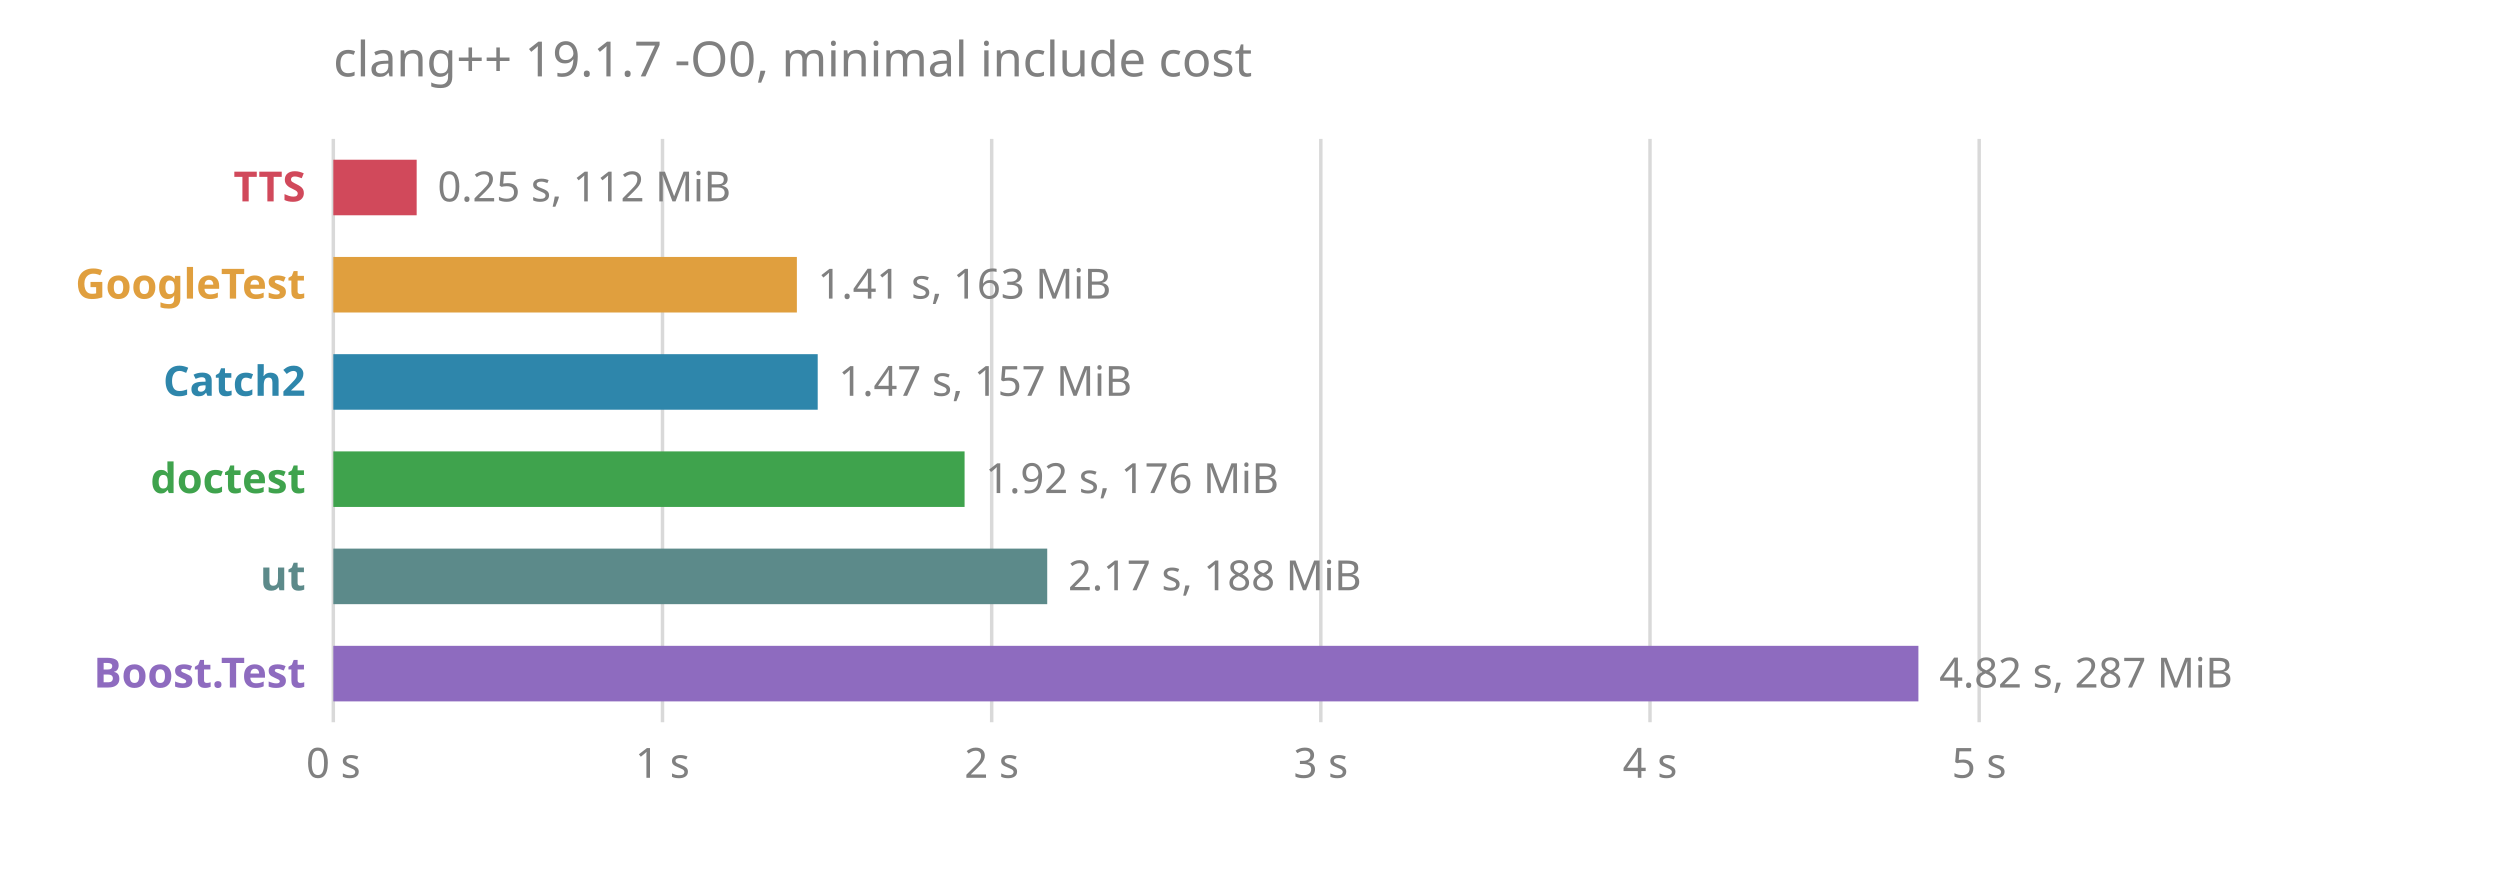
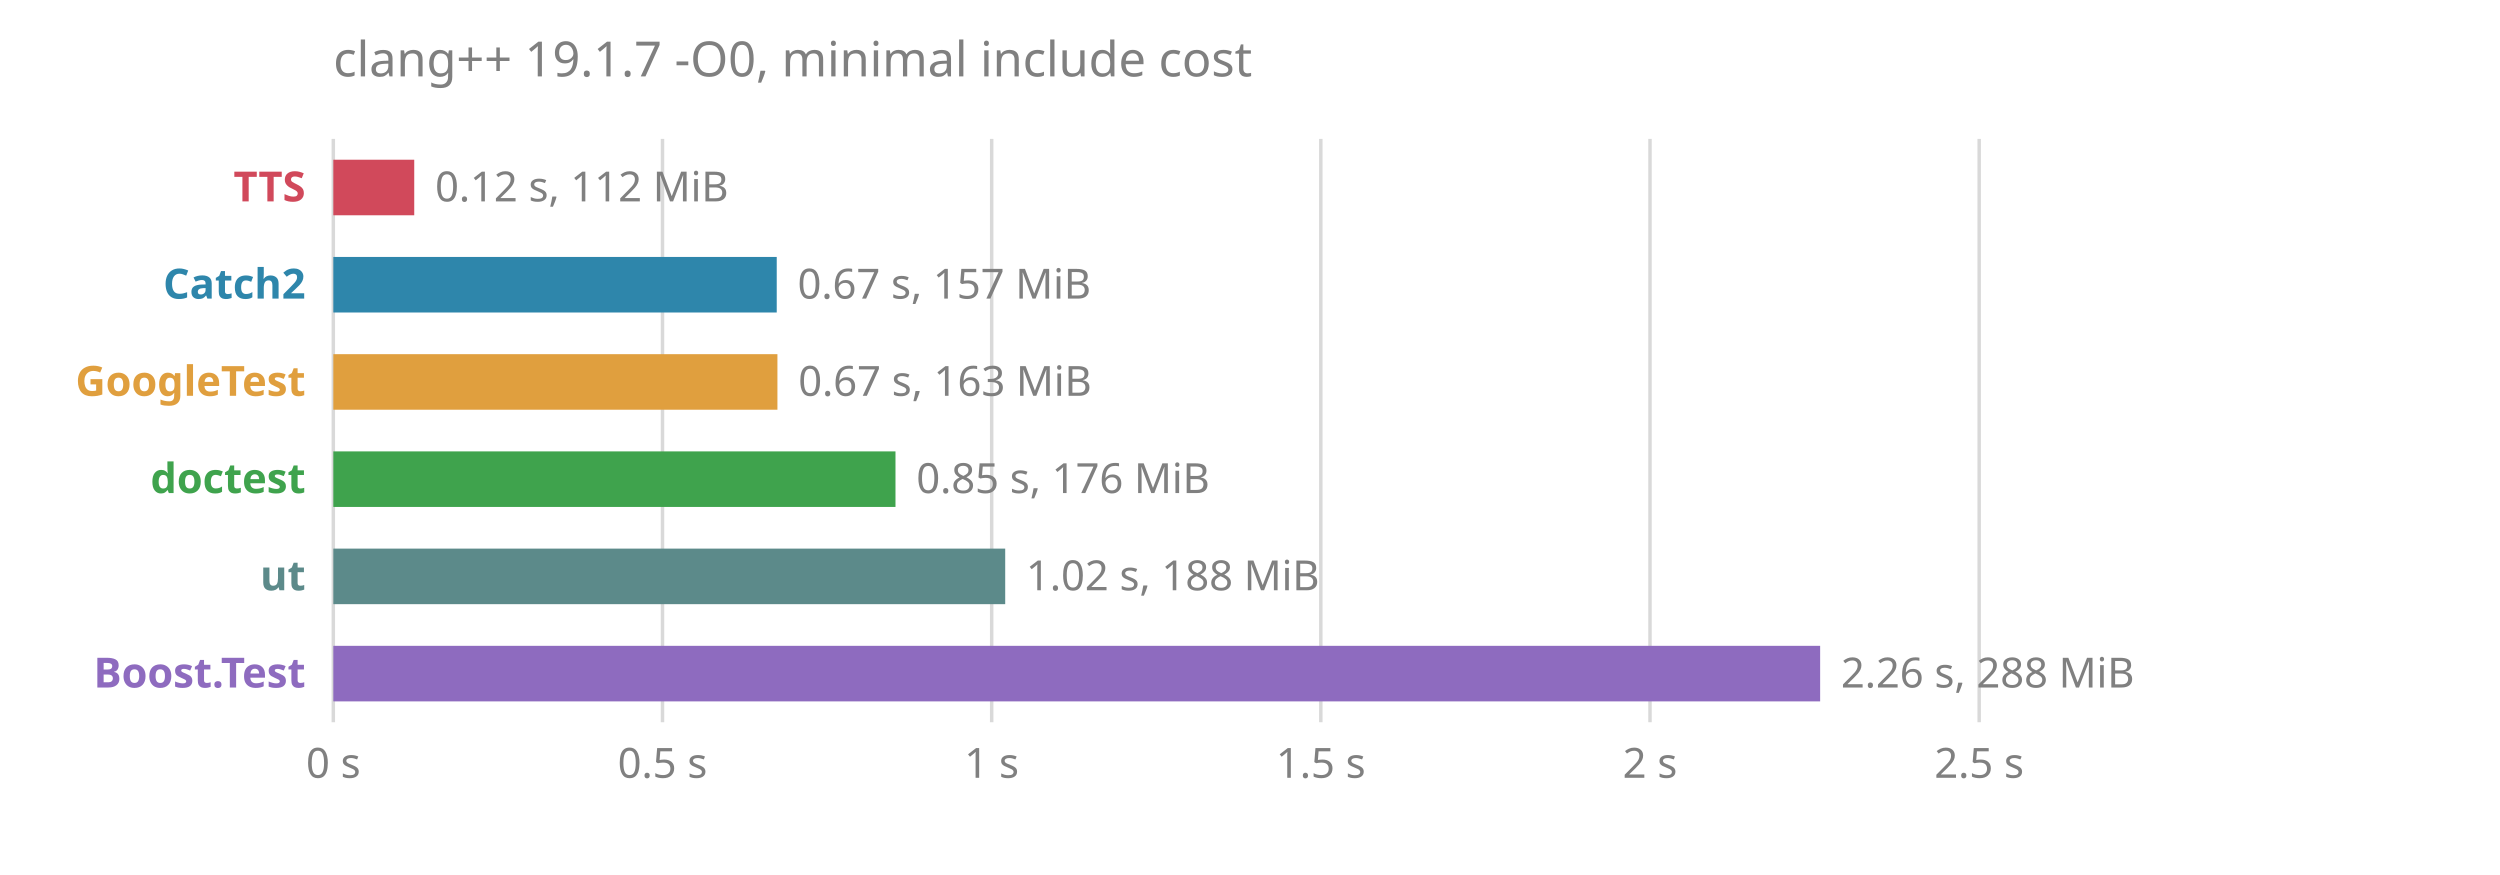
<svg xmlns="http://www.w3.org/2000/svg" viewBox="0 0 720 252" font-family="sans-serif" font-size="12">
  <text x="96" y="22" fill="#808080" font-size="14">clang++ 19.1.7 -O0, minimal include cost</text>
  <line x1="96.0" x2="96.0" y1="40" y2="208" stroke="#808080" stroke-opacity="0.3" />
  <text x="96.0" y="224" fill="#808080" text-anchor="middle">0 s</text>
  <line x1="190.8" x2="190.8" y1="40" y2="208" stroke="#808080" stroke-opacity="0.3" />
-   <text x="190.8" y="224" fill="#808080" text-anchor="middle">1 s</text>
+   <text x="190.8" y="224" fill="#808080" text-anchor="middle">0.5 s</text>
  <line x1="285.6" x2="285.6" y1="40" y2="208" stroke="#808080" stroke-opacity="0.3" />
-   <text x="285.6" y="224" fill="#808080" text-anchor="middle">2 s</text>
+   <text x="285.6" y="224" fill="#808080" text-anchor="middle">1 s</text>
  <line x1="380.4" x2="380.4" y1="40" y2="208" stroke="#808080" stroke-opacity="0.3" />
-   <text x="380.4" y="224" fill="#808080" text-anchor="middle">3 s</text>
+   <text x="380.4" y="224" fill="#808080" text-anchor="middle">1.5 s</text>
  <line x1="475.2" x2="475.2" y1="40" y2="208" stroke="#808080" stroke-opacity="0.3" />
-   <text x="475.2" y="224" fill="#808080" text-anchor="middle">4 s</text>
+   <text x="475.2" y="224" fill="#808080" text-anchor="middle">2 s</text>
  <line x1="570.0" x2="570.0" y1="40" y2="208" stroke="#808080" stroke-opacity="0.3" />
-   <text x="570.0" y="224" fill="#808080" text-anchor="middle">5 s</text>
+   <text x="570.0" y="224" fill="#808080" text-anchor="middle">2.5 s</text>
  <text x="88" y="58" fill="#d1495b" font-weight="bold" text-anchor="end">TTS</text>
-   <rect x="96" y="46" width="24.0" height="16" fill="#d1495b" />
-   <text x="126.0" y="58" fill="#808080">0.25 s, 112 MiB</text>
-   <text x="88" y="86" fill="#e09f3e" font-weight="bold" text-anchor="end">GoogleTest</text>
-   <rect x="96" y="74" width="133.5" height="16" fill="#e09f3e" />
-   <text x="235.5" y="86" fill="#808080">1.41 s, 163 MiB</text>
-   <text x="88" y="114" fill="#2e86ab" font-weight="bold" text-anchor="end">Catch2</text>
-   <rect x="96" y="102" width="139.5" height="16" fill="#2e86ab" />
-   <text x="241.5" y="114" fill="#808080">1.47 s, 157 MiB</text>
+   <rect x="96" y="46" width="23.3" height="16" fill="#d1495b" />
+   <text x="125.3" y="58" fill="#808080">0.12 s, 112 MiB</text>
+   <text x="88" y="86" fill="#2e86ab" font-weight="bold" text-anchor="end">Catch2</text>
+   <rect x="96" y="74" width="127.7" height="16" fill="#2e86ab" />
+   <text x="229.7" y="86" fill="#808080">0.67 s, 157 MiB</text>
+   <text x="88" y="114" fill="#e09f3e" font-weight="bold" text-anchor="end">GoogleTest</text>
+   <rect x="96" y="102" width="127.9" height="16" fill="#e09f3e" />
+   <text x="229.9" y="114" fill="#808080">0.67 s, 163 MiB</text>
  <text x="88" y="142" fill="#3fa34d" font-weight="bold" text-anchor="end">doctest</text>
-   <rect x="96" y="130" width="181.8" height="16" fill="#3fa34d" />
-   <text x="283.8" y="142" fill="#808080">1.92 s, 176 MiB</text>
+   <rect x="96" y="130" width="161.9" height="16" fill="#3fa34d" />
+   <text x="263.9" y="142" fill="#808080">0.85 s, 176 MiB</text>
  <text x="88" y="170" fill="#5c8a8a" font-weight="bold" text-anchor="end">ut</text>
-   <rect x="96" y="158" width="205.6" height="16" fill="#5c8a8a" />
-   <text x="307.6" y="170" fill="#808080">2.17 s, 188 MiB</text>
+   <rect x="96" y="158" width="193.5" height="16" fill="#5c8a8a" />
+   <text x="295.5" y="170" fill="#808080">1.02 s, 188 MiB</text>
  <text x="88" y="198" fill="#8e6bbf" font-weight="bold" text-anchor="end">Boost.Test</text>
-   <rect x="96" y="186" width="456.5" height="16" fill="#8e6bbf" />
-   <text x="558.5" y="198" fill="#808080">4.82 s, 287 MiB</text>
+   <rect x="96" y="186" width="428.2" height="16" fill="#8e6bbf" />
+   <text x="530.2" y="198" fill="#808080">2.26 s, 288 MiB</text>
</svg>
